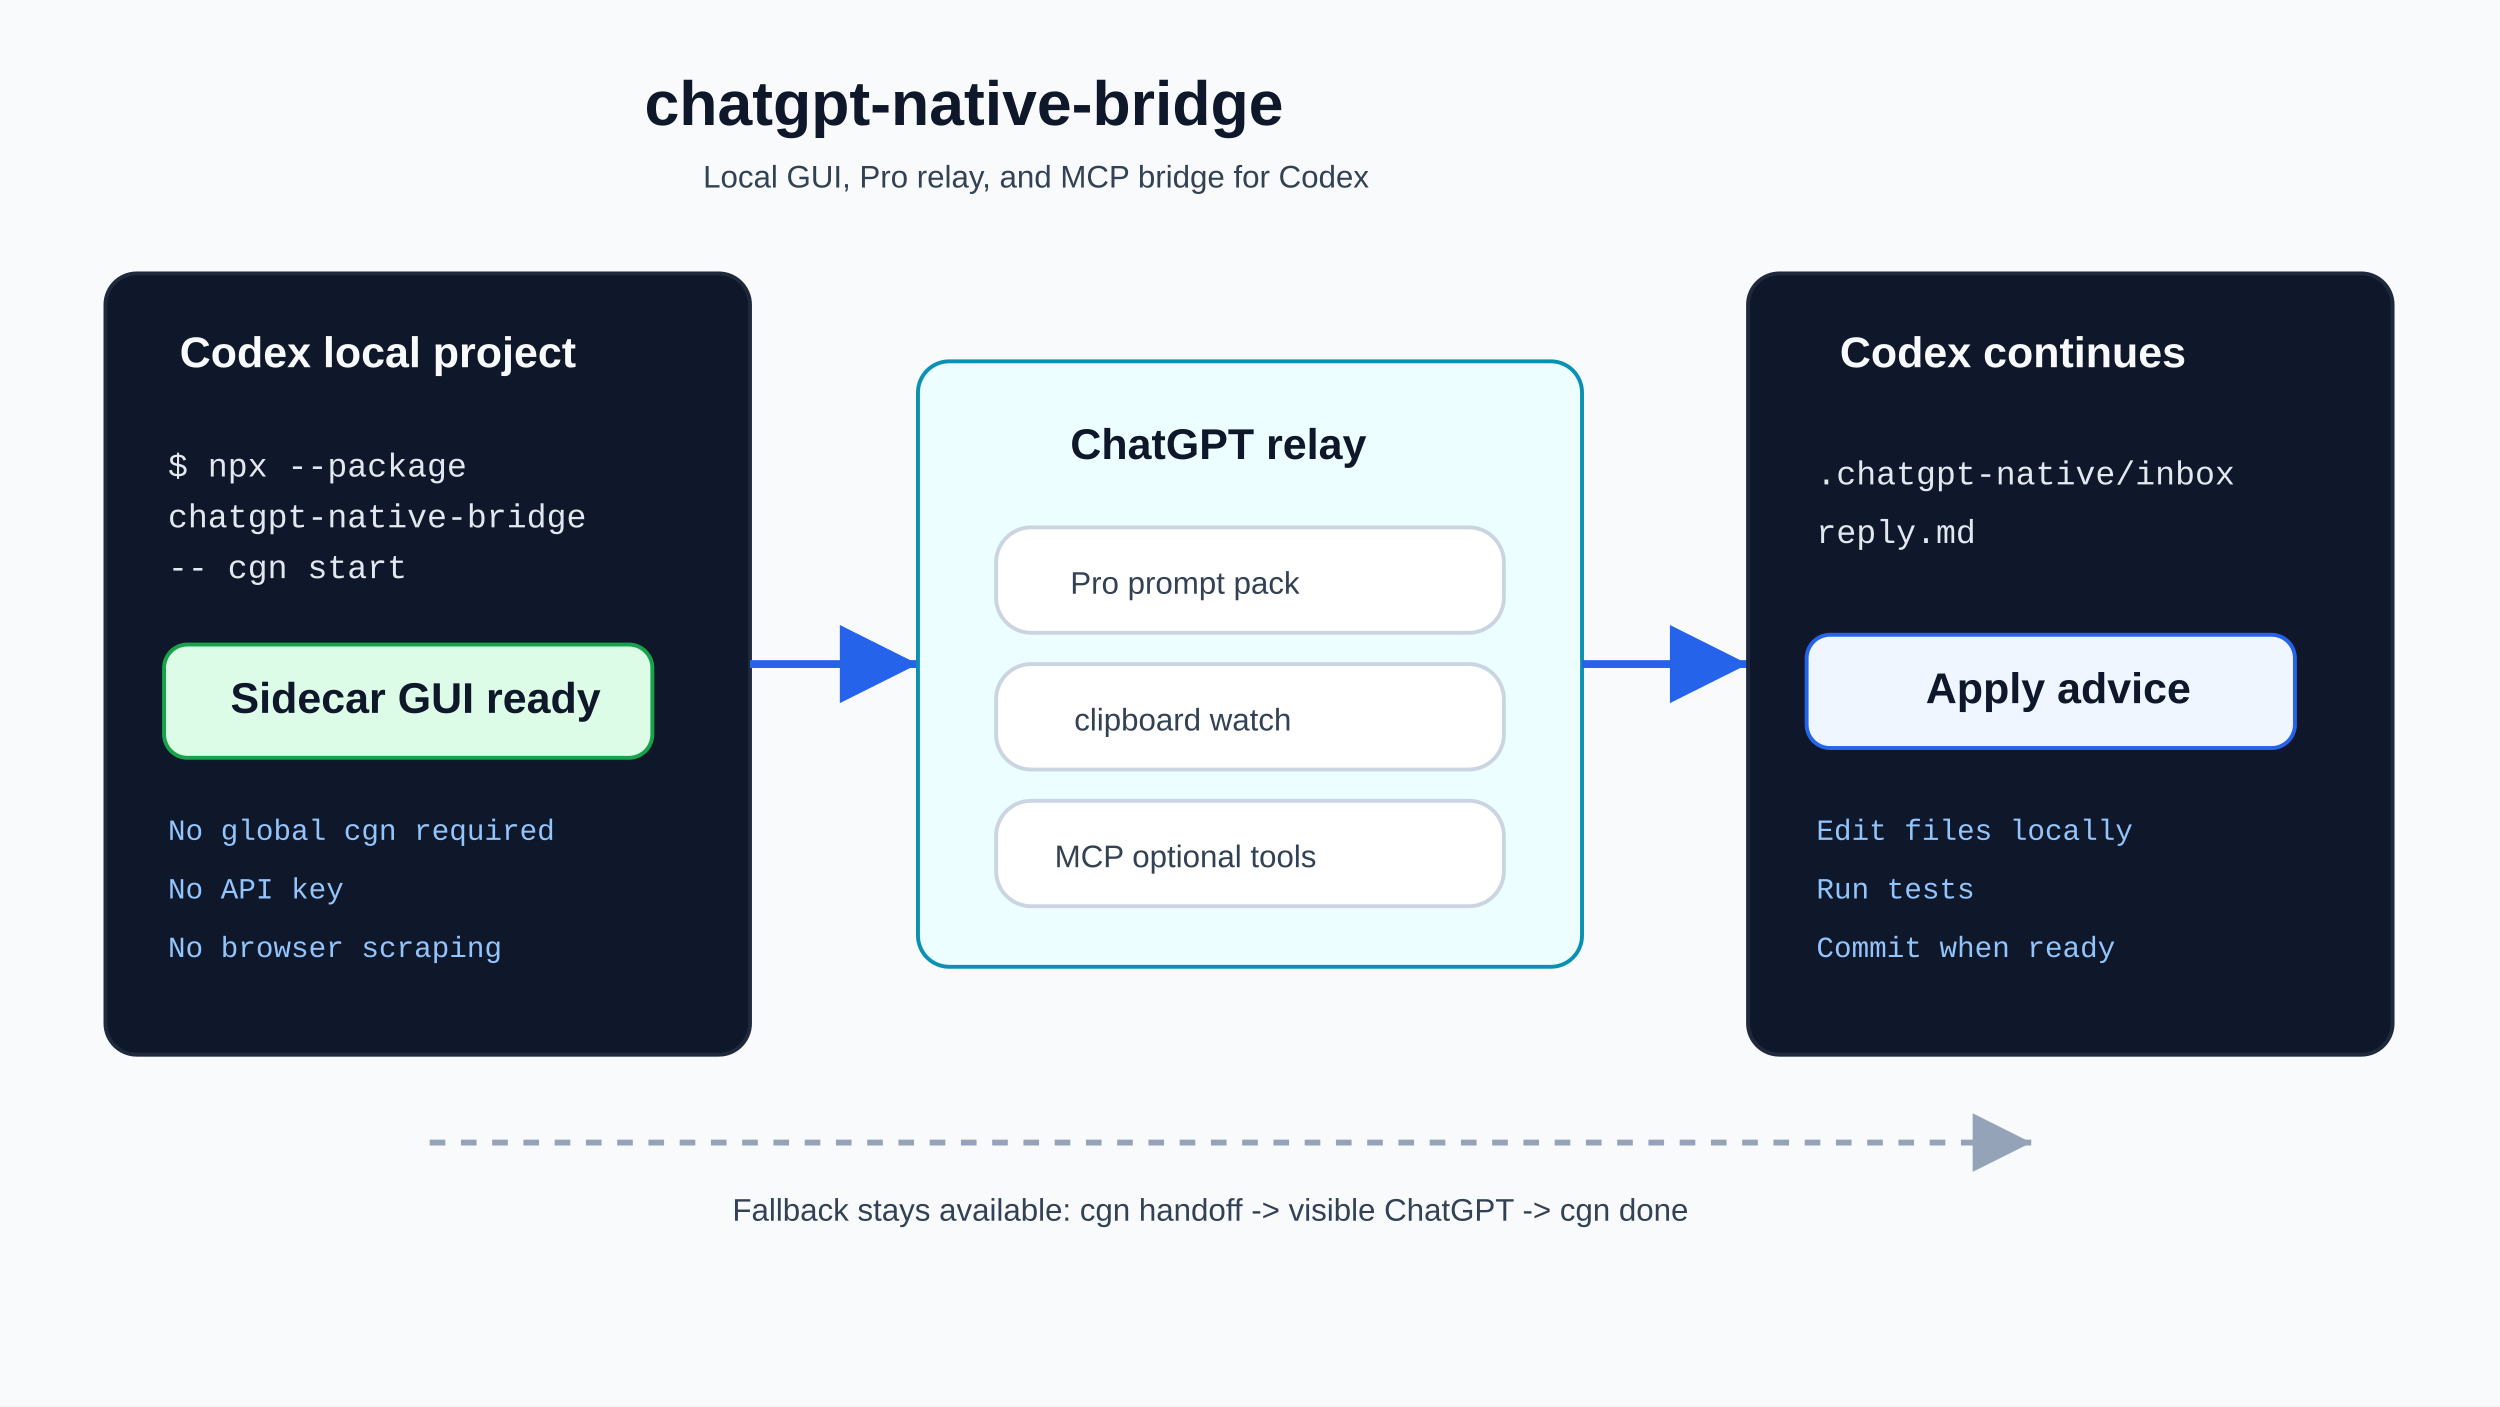
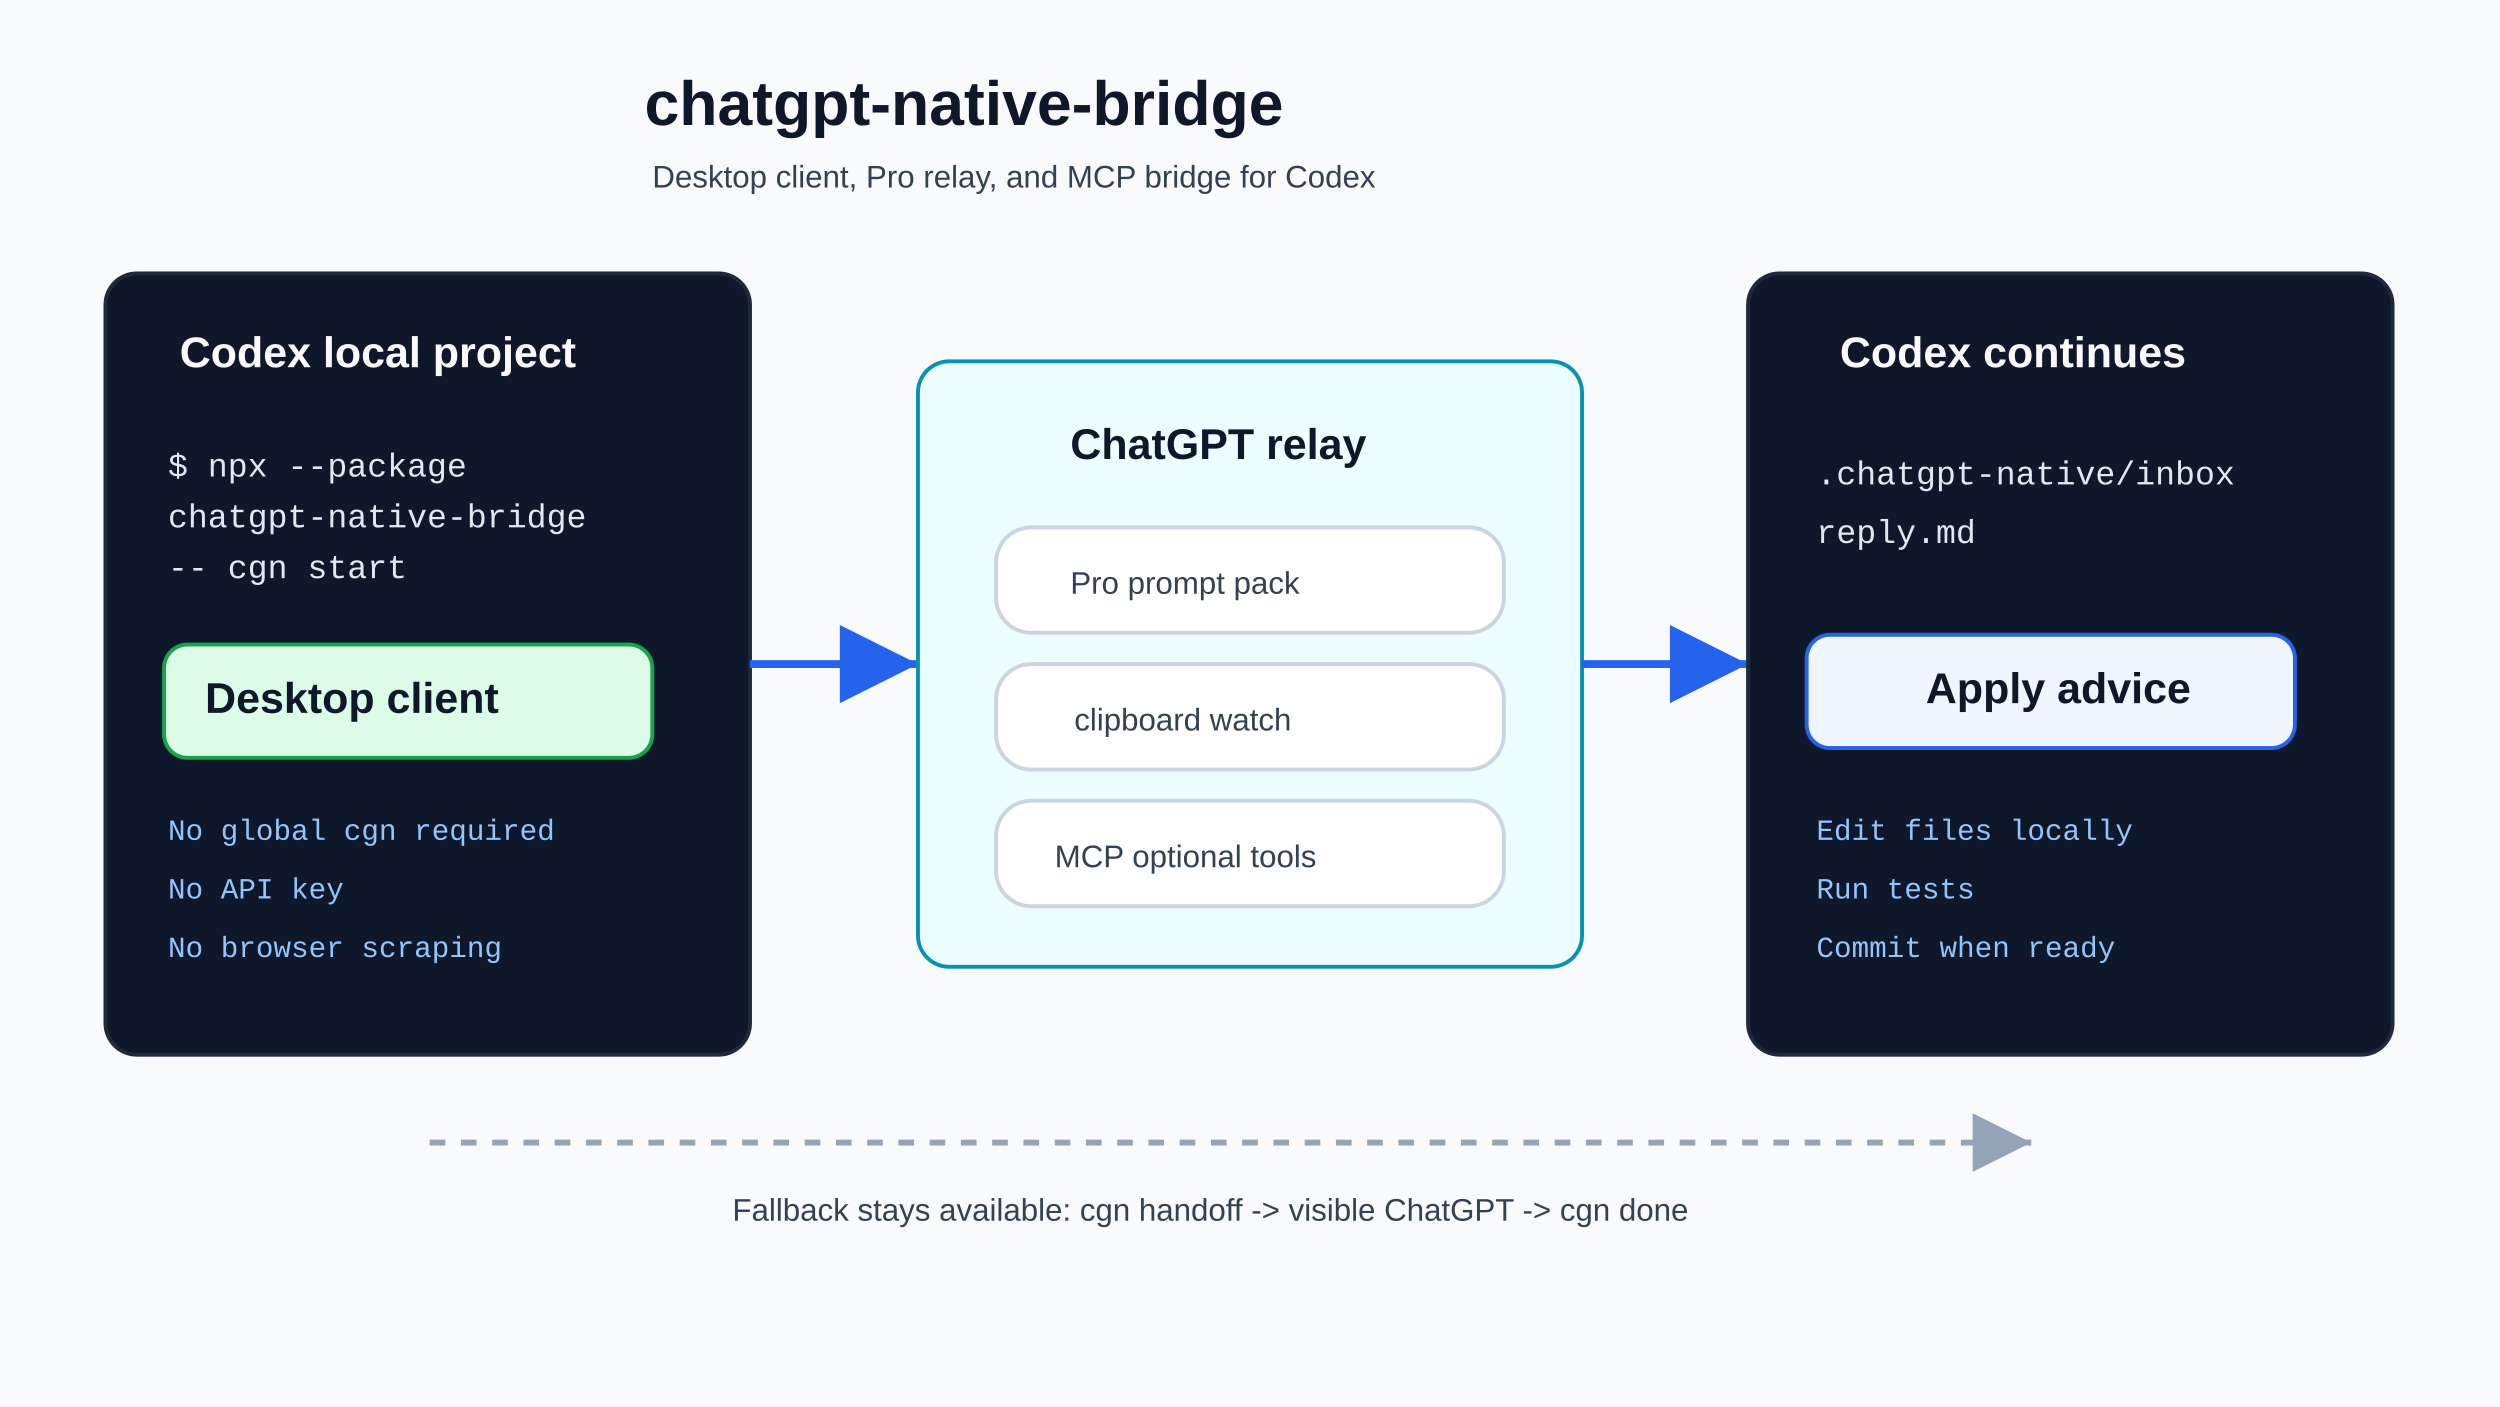
<svg xmlns="http://www.w3.org/2000/svg" width="1280" height="720" viewBox="0 0 1280 720" role="img" aria-labelledby="title desc">
  <defs>
    <style>
      .bg { fill: #f8fafc; }
      .panel { fill: #ffffff; stroke: #cbd5e1; stroke-width: 2; rx: 18; }
      .dark { fill: #0f172a; stroke: #1e293b; stroke-width: 2; rx: 16; }
      .mcp { fill: #ecfeff; stroke: #0891b2; stroke-width: 2; rx: 16; }
      .ok { fill: #dcfce7; stroke: #16a34a; stroke-width: 2; rx: 12; }
      .blue { fill: #eff6ff; stroke: #2563eb; stroke-width: 2; rx: 12; }
      .title { fill: #0f172a; font-family: Arial, sans-serif; font-size: 32px; font-weight: 700; }
      .label { fill: #0f172a; font-family: Arial, sans-serif; font-size: 22px; font-weight: 700; }
      .text { fill: #334155; font-family: Arial, sans-serif; font-size: 16px; }
      .code { fill: #e2e8f0; font-family: Consolas, "Courier New", monospace; font-size: 17px; }
      .code-dim { fill: #93c5fd; font-family: Consolas, "Courier New", monospace; font-size: 15px; }
      .dark-title { fill: #f8fafc; font-family: Arial, sans-serif; font-size: 22px; font-weight: 700; }
      .arrow { stroke: #2563eb; stroke-width: 4; marker-end: url(#arrow); }
      .fallback { stroke: #94a3b8; stroke-width: 3; stroke-dasharray: 8 8; marker-end: url(#arrow-soft); }
    </style>
    <marker id="arrow" markerWidth="14" markerHeight="14" refX="12" refY="7" orient="auto">
      <path d="M2,2 L12,7 L2,12 Z" fill="#2563eb" />
    </marker>
    <marker id="arrow-soft" markerWidth="14" markerHeight="14" refX="12" refY="7" orient="auto">
      <path d="M2,2 L12,7 L2,12 Z" fill="#94a3b8" />
    </marker>
  </defs>
  <rect class="bg" width="1280" height="720" />
  <text class="title" x="330" y="64">chatgpt-native-bridge</text>
-   <text class="text" x="360" y="96">Local GUI, Pro relay, and MCP bridge for Codex</text>
+   <text class="text" x="334" y="96">Desktop client, Pro relay, and MCP bridge for Codex</text>
  <rect class="dark" x="54" y="140" width="330" height="400" />
  <text class="dark-title" x="92" y="188">Codex local project</text>
  <text class="code" x="86" y="244">$ npx --package</text>
  <text class="code" x="86" y="270">  chatgpt-native-bridge</text>
  <text class="code" x="86" y="296">  -- cgn start</text>
  <rect class="ok" x="84" y="330" width="250" height="58" />
-   <text class="label" x="118" y="365">Sidecar GUI ready</text>
+   <text class="label" x="105" y="365">Desktop client</text>
  <text class="code-dim" x="86" y="430">No global cgn required</text>
  <text class="code-dim" x="86" y="460">No API key</text>
  <text class="code-dim" x="86" y="490">No browser scraping</text>
  <line class="arrow" x1="384" y1="340" x2="470" y2="340" />
  <rect class="mcp" x="470" y="185" width="340" height="310" />
  <text class="label" x="548" y="235">ChatGPT relay</text>
  <rect class="panel" x="510" y="270" width="260" height="54" />
  <text class="text" x="548" y="304">Pro prompt pack</text>
  <rect class="panel" x="510" y="340" width="260" height="54" />
  <text class="text" x="550" y="374">clipboard watch</text>
  <rect class="panel" x="510" y="410" width="260" height="54" />
  <text class="text" x="540" y="444">MCP optional tools</text>
  <line class="arrow" x1="810" y1="340" x2="895" y2="340" />
  <rect class="dark" x="895" y="140" width="330" height="400" />
  <text class="dark-title" x="942" y="188">Codex continues</text>
  <text class="code" x="930" y="248">.chatgpt-native/inbox</text>
  <text class="code" x="930" y="278">reply.md</text>
  <rect class="blue" x="925" y="325" width="250" height="58" />
  <text class="label" x="986" y="360">Apply advice</text>
  <text class="code-dim" x="930" y="430">Edit files locally</text>
  <text class="code-dim" x="930" y="460">Run tests</text>
  <text class="code-dim" x="930" y="490">Commit when ready</text>
  <line class="fallback" x1="220" y1="585" x2="1040" y2="585" />
  <text class="text" x="375" y="625">Fallback stays available: cgn handoff -&gt; visible ChatGPT -&gt; cgn done</text>
</svg>
